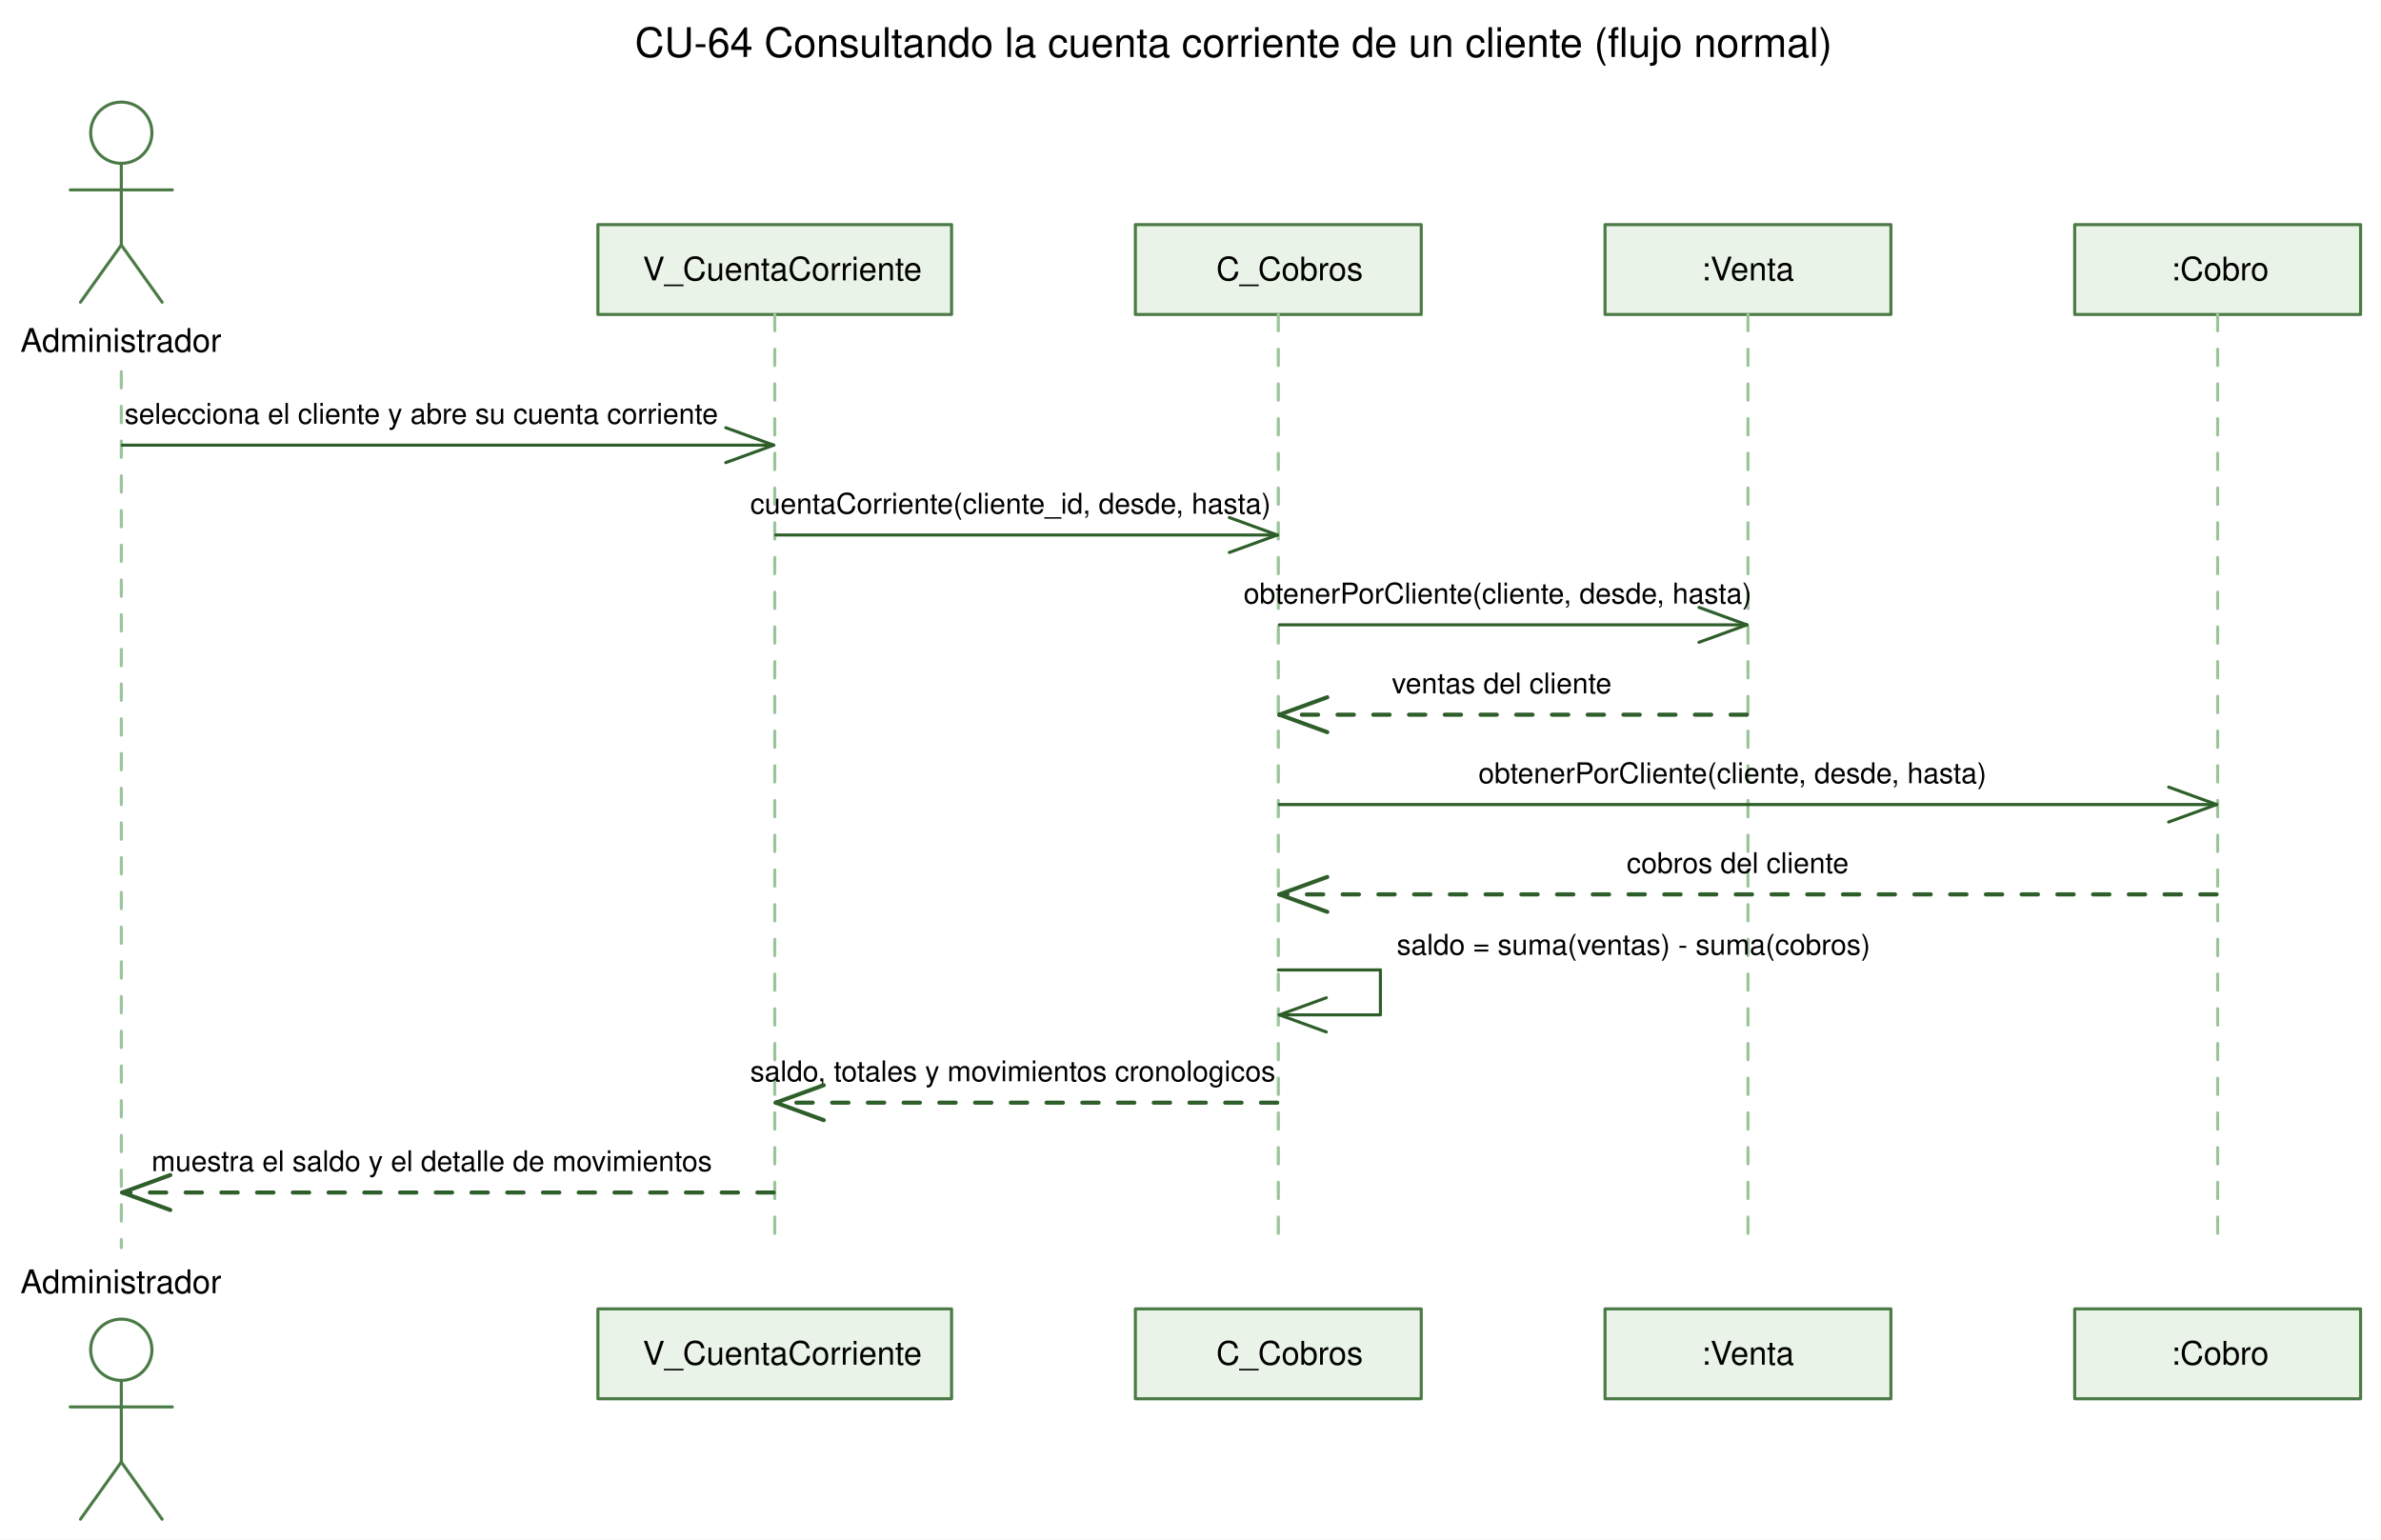
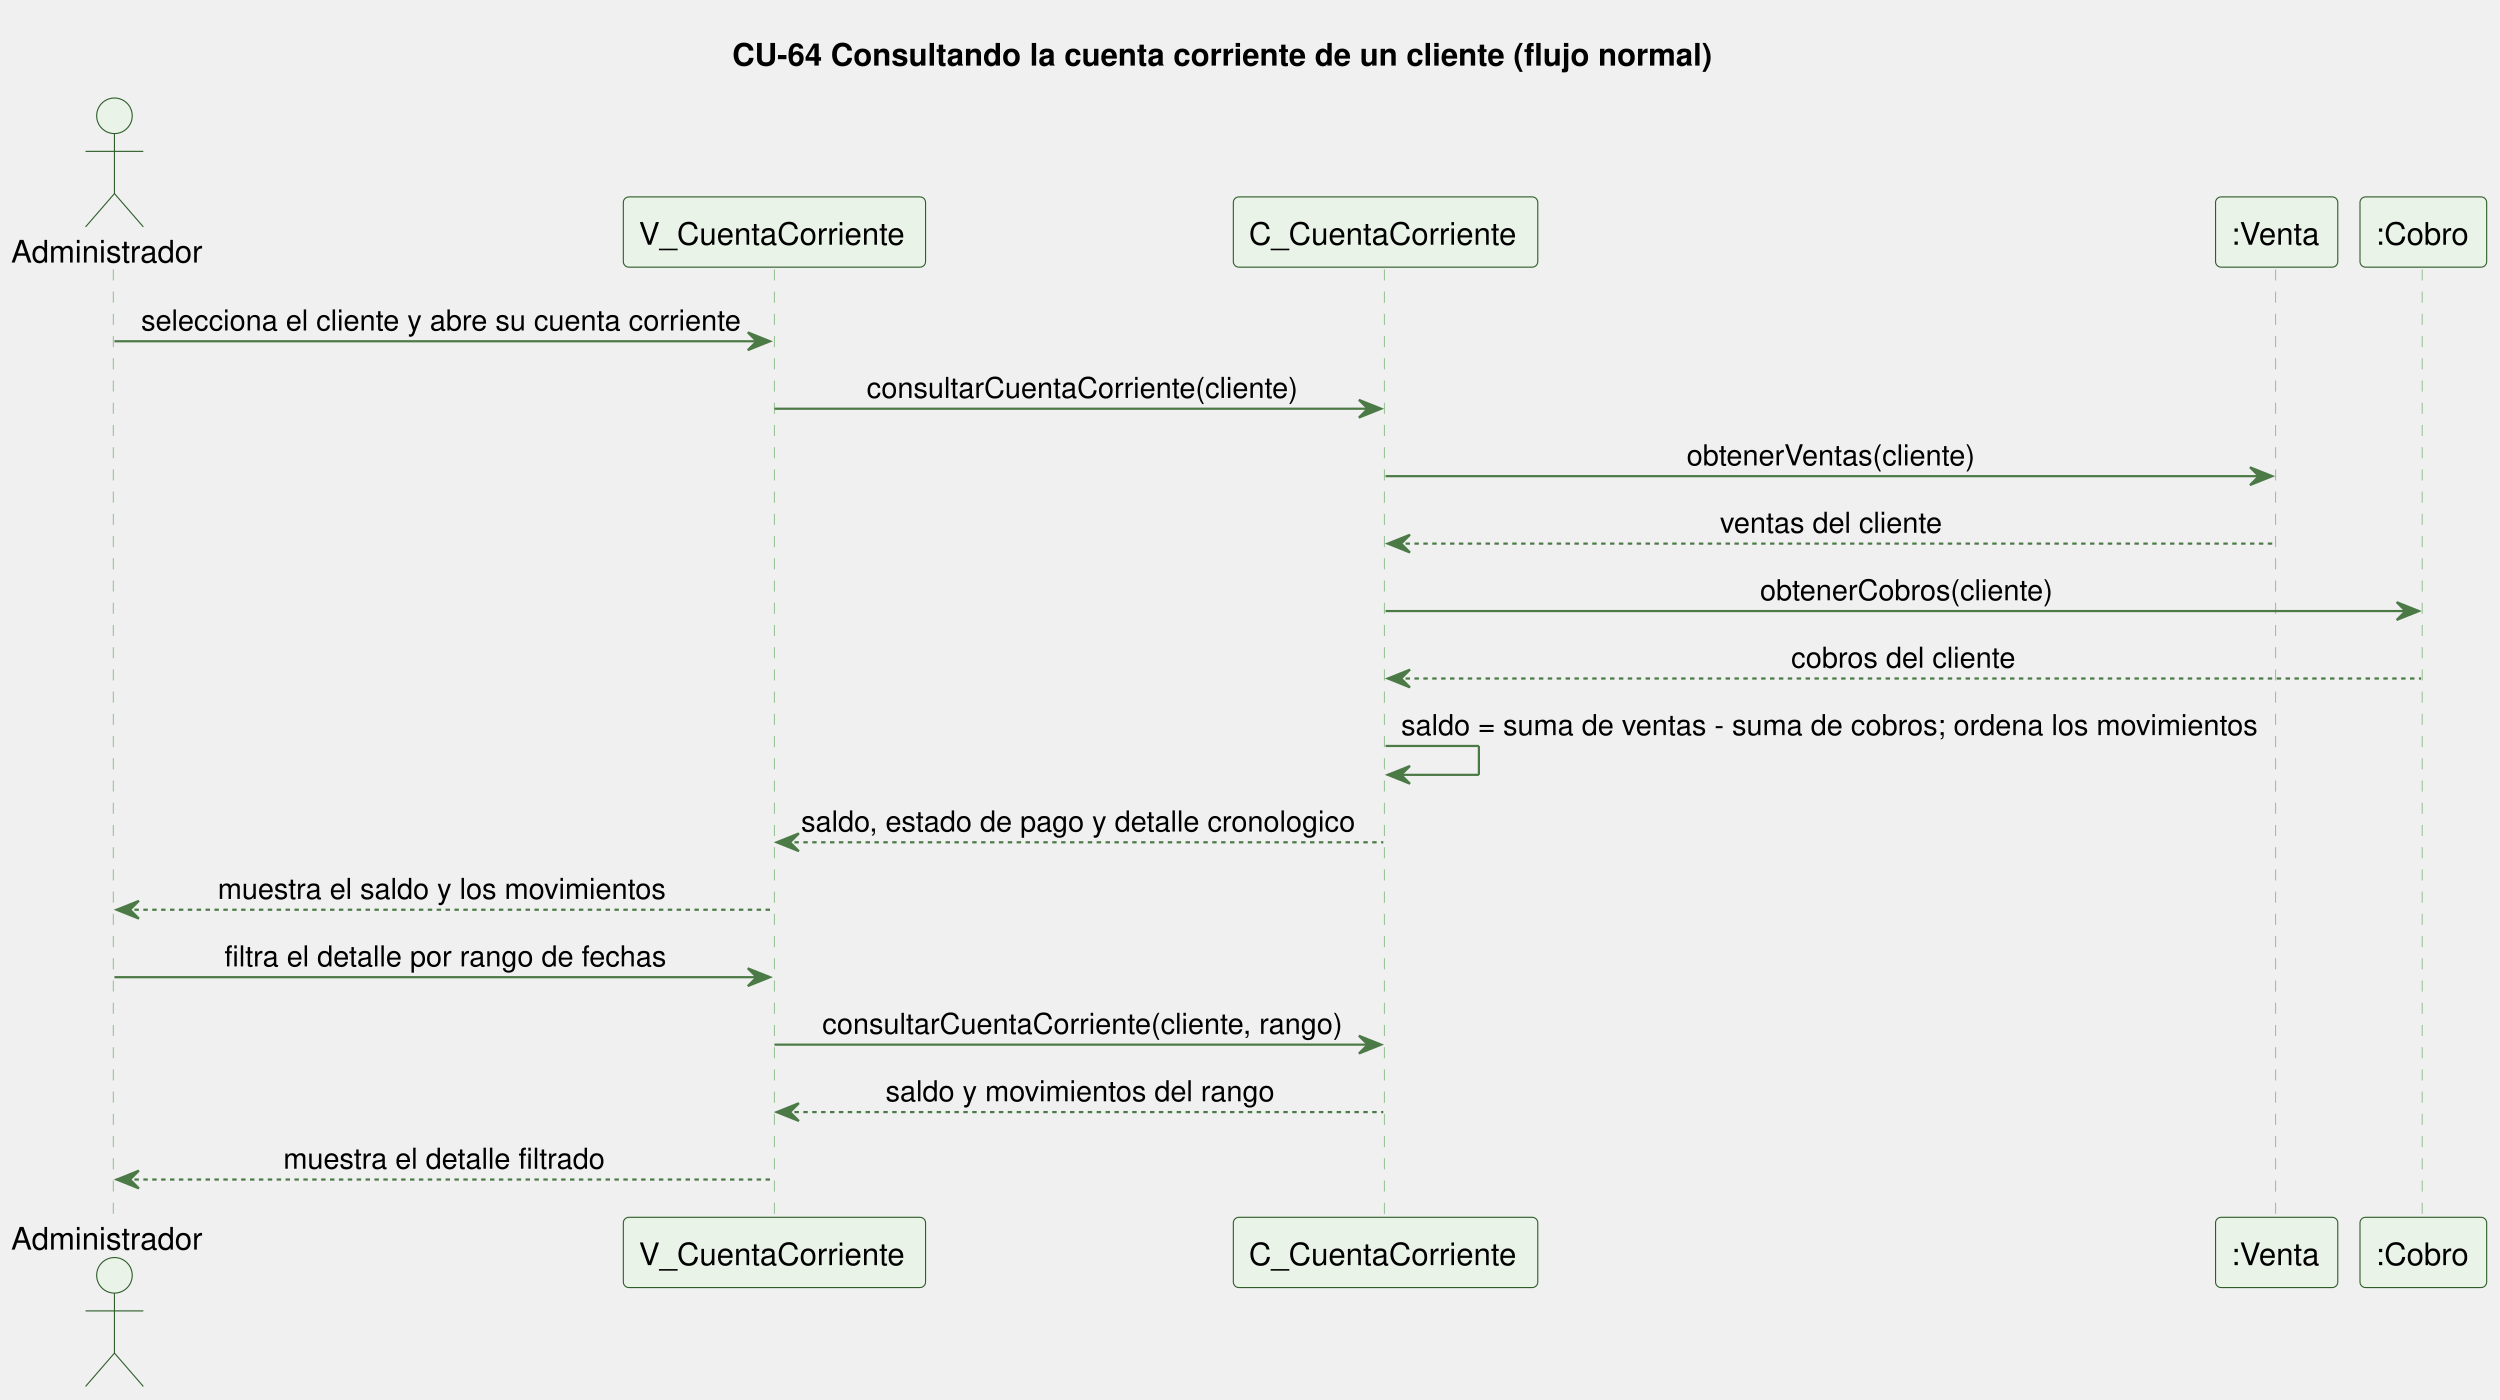
- <svg xmlns="http://www.w3.org/2000/svg" version="1.1" viewBox="0 0 1166 754" width="1166" height="754">
-   <defs>
-     <style class="style-fonts">
-       </style>
-   </defs>
-   <rect x="0" y="0" width="1166" height="754" fill="#ffffff" />
-   <g transform="translate(310.9 10) rotate(0 293.4912 12.5)">
-     <text x="0" y="17.9" font-family="Helvetica, Segoe UI Emoji" font-size="20px" fill="#000000" text-anchor="start" style="white-space: pre;" direction="ltr" dominant-baseline="alphabetic">CU-64 Consultando la cuenta corriente de un cliente (flujo normal)</text>
-   </g>
-   <g stroke-linecap="round" transform="translate(44.4 50) rotate(0 15 15)">
-     <path d="M30 15 C30 15.87, 29.92 16.75, 29.77 17.6 C29.62 18.46, 29.39 19.31, 29.1 20.13 C28.8 20.95, 28.42 21.75, 27.99 22.5 C27.56 23.25, 27.05 23.98, 26.49 24.64 C25.93 25.31, 25.31 25.93, 24.64 26.49 C23.98 27.05, 23.25 27.56, 22.5 27.99 C21.75 28.42, 20.95 28.8, 20.13 29.1 C19.31 29.39, 18.46 29.62, 17.6 29.77 C16.75 29.92, 15.87 30, 15 30 C14.13 30, 13.25 29.92, 12.4 29.77 C11.54 29.62, 10.69 29.39, 9.87 29.1 C9.05 28.8, 8.25 28.42, 7.5 27.99 C6.75 27.56, 6.02 27.05, 5.36 26.49 C4.69 25.93, 4.07 25.31, 3.51 24.64 C2.95 23.98, 2.44 23.25, 2.01 22.5 C1.58 21.75, 1.2 20.95, 0.9 20.13 C0.61 19.31, 0.38 18.46, 0.23 17.6 C0.08 16.75, 0 15.87, 0 15 C0 14.13, 0.08 13.25, 0.23 12.4 C0.38 11.54, 0.61 10.69, 0.9 9.87 C1.2 9.05, 1.58 8.25, 2.01 7.5 C2.44 6.75, 2.95 6.02, 3.51 5.36 C4.07 4.69, 4.69 4.07, 5.36 3.51 C6.02 2.95, 6.75 2.44, 7.5 2.01 C8.25 1.58, 9.05 1.2, 9.87 0.9 C10.69 0.61, 11.54 0.38, 12.4 0.23 C13.25 0.08, 14.13 0, 15 0 C15.87 0, 16.75 0.08, 17.6 0.23 C18.46 0.38, 19.31 0.61, 20.13 0.9 C20.95 1.2, 21.75 1.58, 22.5 2.01 C23.25 2.44, 23.98 2.95, 24.64 3.51 C25.31 4.07, 25.93 4.69, 26.49 5.36 C27.05 6.02, 27.56 6.75, 27.99 7.5 C28.42 8.25, 28.8 9.05, 29.1 9.87 C29.39 10.69, 29.62 11.54, 29.77 12.4 C29.92 13.25, 29.96 14.57, 30 15 C30.04 15.43, 30.04 14.57, 30 15" stroke="#4B7A46" stroke-width="1.5" fill="none" />
-   </g>
-   <g stroke-linecap="round">
-     <g transform="translate(59.4 80) rotate(0 0.005 20)">
-       <path d="M0 0 C0 11.55, 0.01 23.11, 0.01 40 M0 0 C0 13.14, 0.01 26.27, 0.01 40" stroke="#4B7A46" stroke-width="1.5" fill="none" />
-     </g>
-   </g>
-   <mask />
-   <g stroke-linecap="round">
-     <g transform="translate(34.4 93) rotate(0 25 0)">
-       <path d="M0 0 C10.7 0, 21.41 0, 50 0 M0 0 C12.88 0, 25.75 0, 50 0" stroke="#4B7A46" stroke-width="1.5" fill="none" />
-     </g>
-   </g>
-   <mask />
-   <g stroke-linecap="round">
-     <g transform="translate(39.4 148) rotate(0 10 -14)">
-       <path d="M0 0 C6.52 -9.13, 13.04 -18.26, 20 -28 M0 0 C6.22 -8.71, 12.44 -17.42, 20 -28" stroke="#4B7A46" stroke-width="1.5" fill="none" />
-     </g>
-   </g>
-   <mask />
-   <g stroke-linecap="round">
-     <g transform="translate(59.4 120) rotate(0 10 14)">
-       <path d="M0 0 C7.15 10.02, 14.31 20.03, 20 28 M0 0 C6.64 9.29, 13.28 18.59, 20 28" stroke="#4B7A46" stroke-width="1.5" fill="none" />
-     </g>
-   </g>
-   <mask />
-   <g transform="translate(10 158) rotate(0 49.35156 10)">
-     <text x="0" y="14.32" font-family="Helvetica, Segoe UI Emoji" font-size="16px" fill="#000000" text-anchor="start" style="white-space: pre;" direction="ltr" dominant-baseline="alphabetic">Administrador</text>
-   </g>
-   <g stroke-linecap="round" transform="translate(292.8 110) rotate(0 86.6 22)">
-     <path d="M0 0 L173.2 0 L173.2 44 L0 44" stroke="none" stroke-width="0" fill="#EAF3E7" />
-     <path d="M0 0 C47.78 0, 95.57 0, 173.2 0 M0 0 C43.19 0, 86.39 0, 173.2 0 M173.2 0 C173.2 14.12, 173.2 28.24, 173.2 44 M173.2 0 C173.2 16.85, 173.2 33.7, 173.2 44 M173.2 44 C126.13 44, 79.06 44, 0 44 M173.2 44 C116.2 44, 59.21 44, 0 44 M0 44 C0 27.45, 0 10.89, 0 0 M0 44 C0 35.08, 0 26.16, 0 0" stroke="#4B7A46" stroke-width="1.5" fill="none" />
-   </g>
-   <g transform="translate(314.8 123) rotate(0 68.48438 10)">
-     <text x="0" y="14.32" font-family="Helvetica, Segoe UI Emoji" font-size="16px" fill="#000000" text-anchor="start" style="white-space: pre;" direction="ltr" dominant-baseline="alphabetic">V_CuentaCorriente</text>
-   </g>
-   <g stroke-linecap="round" transform="translate(556 110) rotate(0 70 22)">
-     <path d="M0 0 L140 0 L140 44 L0 44" stroke="none" stroke-width="0" fill="#EAF3E7" />
-     <path d="M0 0 C28.42 0, 56.84 0, 140 0 M0 0 C38.43 0, 76.87 0, 140 0 M140 0 C140 14.04, 140 28.08, 140 44 M140 0 C140 11.87, 140 23.75, 140 44 M140 44 C105.11 44, 70.22 44, 0 44 M140 44 C106.72 44, 73.43 44, 0 44 M0 44 C0 29.9, 0 15.79, 0 0 M0 44 C0 32.09, 0 20.17, 0 0" stroke="#4B7A46" stroke-width="1.5" fill="none" />
-   </g>
-   <g transform="translate(595.6 123) rotate(0 36.01562 10)">
-     <text x="0" y="14.32" font-family="Helvetica, Segoe UI Emoji" font-size="16px" fill="#000000" text-anchor="start" style="white-space: pre;" direction="ltr" dominant-baseline="alphabetic">C_Cobros</text>
-   </g>
-   <g stroke-linecap="round" transform="translate(786 110) rotate(0 70 22)">
-     <path d="M0 0 L140 0 L140 44 L0 44" stroke="none" stroke-width="0" fill="#EAF3E7" />
-     <path d="M0 0 C44.1 0, 88.19 0, 140 0 M0 0 C30.56 0, 61.11 0, 140 0 M140 0 C140 11.27, 140 22.54, 140 44 M140 0 C140 10.48, 140 20.96, 140 44 M140 44 C86.09 44, 32.18 44, 0 44 M140 44 C91.66 44, 43.33 44, 0 44 M0 44 C0 26.54, 0 9.08, 0 0 M0 44 C0 29.22, 0 14.44, 0 0" stroke="#4B7A46" stroke-width="1.5" fill="none" />
-   </g>
-   <g transform="translate(833.2 123) rotate(0 22.6875 10)">
-     <text x="0" y="14.32" font-family="Helvetica, Segoe UI Emoji" font-size="16px" fill="#000000" text-anchor="start" style="white-space: pre;" direction="ltr" dominant-baseline="alphabetic">:Venta</text>
-   </g>
-   <g stroke-linecap="round" transform="translate(1016 110) rotate(0 70 22)">
-     <path d="M0 0 L140 0 L140 44 L0 44" stroke="none" stroke-width="0" fill="#EAF3E7" />
-     <path d="M0 0 C49.89 0, 99.77 0, 140 0 M0 0 C45.93 0, 91.85 0, 140 0 M140 0 C140 10.05, 140 20.1, 140 44 M140 0 C140 12.53, 140 25.05, 140 44 M140 44 C87.1 44, 34.2 44, 0 44 M140 44 C98.3 44, 56.59 44, 0 44 M0 44 C0 33.33, 0 22.65, 0 0 M0 44 C0 29.35, 0 14.71, 0 0" stroke="#4B7A46" stroke-width="1.5" fill="none" />
-   </g>
-   <g transform="translate(1063.2 123) rotate(0 24.01172 10)">
-     <text x="0" y="14.32" font-family="Helvetica, Segoe UI Emoji" font-size="16px" fill="#000000" text-anchor="start" style="white-space: pre;" direction="ltr" dominant-baseline="alphabetic">:Cobro</text>
-   </g>
-   <g stroke-linecap="round">
-     <g transform="translate(59.4 182) rotate(0 0.005 214.5)">
-       <path d="M0 0 C0 124.66, 0.01 249.32, 0.01 429" stroke="#9CC49A" stroke-width="1.5" fill="none" stroke-dasharray="8 9" />
-     </g>
-   </g>
-   <mask />
-   <g stroke-linecap="round">
-     <g transform="translate(379.4 154) rotate(0 0.005 228.5)">
-       <path d="M0 0 C0 140.98, 0.01 281.95, 0.01 457" stroke="#9CC49A" stroke-width="1.5" fill="none" stroke-dasharray="8 9" />
-     </g>
-   </g>
-   <mask />
-   <g stroke-linecap="round">
-     <g transform="translate(626 154) rotate(0 0.005 228.5)">
-       <path d="M0 0 C0 129.56, 0.01 259.12, 0.01 457" stroke="#9CC49A" stroke-width="1.5" fill="none" stroke-dasharray="8 9" />
-     </g>
-   </g>
-   <mask />
-   <g stroke-linecap="round">
-     <g transform="translate(856 154) rotate(0 0.005 228.5)">
-       <path d="M0 0 C0 168.83, 0.01 337.66, 0.01 457" stroke="#9CC49A" stroke-width="1.5" fill="none" stroke-dasharray="8 9" />
-     </g>
-   </g>
-   <mask />
-   <g stroke-linecap="round">
-     <g transform="translate(1086 154) rotate(0 0.005 228.5)">
-       <path d="M0 0 C0 98.66, 0 197.32, 0.01 457" stroke="#9CC49A" stroke-width="1.5" fill="none" stroke-dasharray="8 9" />
-     </g>
-   </g>
-   <mask />
-   <g transform="translate(61 195) rotate(0 145.5269 8.75)">
-     <text x="0" y="12.53" font-family="Helvetica, Segoe UI Emoji" font-size="14px" fill="#000000" text-anchor="start" style="white-space: pre;" direction="ltr" dominant-baseline="alphabetic">selecciona el cliente y abre su cuenta corriente</text>
-   </g>
-   <g stroke-linecap="round">
-     <g transform="translate(59.9 218) rotate(0 159.5 0)">
-       <path d="M0 0 C126.11 0, 252.22 0, 319 0 M0 0 C92.63 0, 185.27 0, 319 0" stroke="#2E5E2A" stroke-width="1.5" fill="none" />
-     </g>
-     <g transform="translate(59.9 218) rotate(0 159.5 0)">
-       <path d="M295.51 8.55 C304.8 5.17, 314.08 1.79, 319 0 M295.51 8.55 C302.33 6.07, 309.15 3.58, 319 0" stroke="#2E5E2A" stroke-width="1.5" fill="none" />
-     </g>
-     <g transform="translate(59.9 218) rotate(0 159.5 0)">
-       <path d="M295.51 -8.55 C304.8 -5.17, 314.08 -1.79, 319 0 M295.51 -8.55 C302.33 -6.07, 309.15 -3.58, 319 0" stroke="#2E5E2A" stroke-width="1.5" fill="none" />
-     </g>
-   </g>
-   <mask />
-   <g transform="translate(367.4 239) rotate(0 128.02 8.75)">
-     <text x="0" y="12.53" font-family="Helvetica, Segoe UI Emoji" font-size="14px" fill="#000000" text-anchor="start" style="white-space: pre;" direction="ltr" dominant-baseline="alphabetic">cuentaCorriente(cliente_id, desde, hasta)</text>
-   </g>
-   <g stroke-linecap="round">
-     <g transform="translate(379.9 262) rotate(0 122.8 0)">
-       <path d="M0 0 C85.33 0, 170.67 0, 245.6 0 M0 0 C61.29 0, 122.59 0, 245.6 0" stroke="#2E5E2A" stroke-width="1.5" fill="none" />
-     </g>
-     <g transform="translate(379.9 262) rotate(0 122.8 0)">
-       <path d="M222.11 8.55 C230.27 5.58, 238.43 2.61, 245.6 0 M222.11 8.55 C227.97 6.42, 233.83 4.28, 245.6 0" stroke="#2E5E2A" stroke-width="1.5" fill="none" />
-     </g>
-     <g transform="translate(379.9 262) rotate(0 122.8 0)">
-       <path d="M222.11 -8.55 C230.27 -5.58, 238.43 -2.61, 245.6 0 M222.11 -8.55 C227.97 -6.42, 233.83 -4.28, 245.6 0" stroke="#2E5E2A" stroke-width="1.5" fill="none" />
-     </g>
-   </g>
-   <mask />
-   <g transform="translate(609 283) rotate(0 125.2959 8.75)">
-     <text x="0" y="12.53" font-family="Helvetica, Segoe UI Emoji" font-size="14px" fill="#000000" text-anchor="start" style="white-space: pre;" direction="ltr" dominant-baseline="alphabetic">obtenerPorCliente(cliente, desde, hasta)</text>
-   </g>
-   <g stroke-linecap="round">
-     <g transform="translate(626.5 306) rotate(0 114.5 0)">
-       <path d="M0 0 C79.09 0, 158.17 0, 229 0 M0 0 C78.17 0, 156.35 0, 229 0" stroke="#2E5E2A" stroke-width="1.5" fill="none" />
-     </g>
-     <g transform="translate(626.5 306) rotate(0 114.5 0)">
-       <path d="M205.51 8.55 C213.62 5.6, 221.73 2.64, 229 0 M205.51 8.55 C213.53 5.63, 221.55 2.71, 229 0" stroke="#2E5E2A" stroke-width="1.5" fill="none" />
-     </g>
-     <g transform="translate(626.5 306) rotate(0 114.5 0)">
-       <path d="M205.51 -8.55 C213.62 -5.6, 221.73 -2.64, 229 0 M205.51 -8.55 C213.53 -5.63, 221.55 -2.71, 229 0" stroke="#2E5E2A" stroke-width="1.5" fill="none" />
-     </g>
-   </g>
-   <mask />
-   <g transform="translate(681.6 327) rotate(0 54.08936 8.75)">
-     <text x="0" y="12.53" font-family="Helvetica, Segoe UI Emoji" font-size="14px" fill="#000000" text-anchor="start" style="white-space: pre;" direction="ltr" dominant-baseline="alphabetic">ventas del cliente</text>
-   </g>
-   <g stroke-linecap="round">
-     <g transform="translate(855.5 350) rotate(0 -114.5 0)">
-       <path d="M0 0 C-49.47 0, -98.94 0, -229 0" stroke="#2E5E2A" stroke-width="2" fill="none" stroke-dasharray="8 9.5" />
-     </g>
-     <g transform="translate(855.5 350) rotate(0 -114.5 0)">
-       <path d="M-205.51 -8.55 C-210.58 -6.7, -215.66 -4.86, -229 0" stroke="#2E5E2A" stroke-width="2" fill="none" />
-     </g>
-     <g transform="translate(855.5 350) rotate(0 -114.5 0)">
-       <path d="M-205.51 8.55 C-210.58 6.7, -215.66 4.86, -229 0" stroke="#2E5E2A" stroke-width="2" fill="none" />
-     </g>
-   </g>
-   <mask />
-   <g transform="translate(724 371) rotate(0 125.2959 8.75)">
-     <text x="0" y="12.53" font-family="Helvetica, Segoe UI Emoji" font-size="14px" fill="#000000" text-anchor="start" style="white-space: pre;" direction="ltr" dominant-baseline="alphabetic">obtenerPorCliente(cliente, desde, hasta)</text>
-   </g>
-   <g stroke-linecap="round">
-     <g transform="translate(626.5 394) rotate(0 229.5 0)">
-       <path d="M0 0 C132.56 0, 265.13 0, 459 0 M0 0 C137.11 0, 274.23 0, 459 0" stroke="#2E5E2A" stroke-width="1.5" fill="none" />
-     </g>
-     <g transform="translate(626.5 394) rotate(0 229.5 0)">
-       <path d="M435.51 8.55 C442.29 6.08, 449.08 3.61, 459 0 M435.51 8.55 C442.53 6, 449.54 3.44, 459 0" stroke="#2E5E2A" stroke-width="1.5" fill="none" />
-     </g>
-     <g transform="translate(626.5 394) rotate(0 229.5 0)">
-       <path d="M435.51 -8.55 C442.29 -6.08, 449.08 -3.61, 459 0 M435.51 -8.55 C442.53 -6, 449.54 -3.44, 459 0" stroke="#2E5E2A" stroke-width="1.5" fill="none" />
-     </g>
-   </g>
-   <mask />
-   <g transform="translate(796.6 415) rotate(0 54.47559 8.75)">
-     <text x="0" y="12.53" font-family="Helvetica, Segoe UI Emoji" font-size="14px" fill="#000000" text-anchor="start" style="white-space: pre;" direction="ltr" dominant-baseline="alphabetic">cobros del cliente</text>
-   </g>
-   <g stroke-linecap="round">
-     <g transform="translate(1085.5 438) rotate(0 -229.5 0)">
-       <path d="M0 0 C-168.34 0, -336.68 0, -459 0" stroke="#2E5E2A" stroke-width="2" fill="none" stroke-dasharray="8 9.5" />
-     </g>
-     <g transform="translate(1085.5 438) rotate(0 -229.5 0)">
-       <path d="M-435.51 -8.55 C-444.12 -5.41, -452.74 -2.28, -459 0" stroke="#2E5E2A" stroke-width="2" fill="none" />
-     </g>
-     <g transform="translate(1085.5 438) rotate(0 -229.5 0)">
-       <path d="M-435.51 8.55 C-444.12 5.41, -452.74 2.28, -459 0" stroke="#2E5E2A" stroke-width="2" fill="none" />
-     </g>
-   </g>
-   <mask />
-   <g transform="translate(684 455) rotate(0 116.1255 8.75)">
-     <text x="0" y="12.53" font-family="Helvetica, Segoe UI Emoji" font-size="14px" fill="#000000" text-anchor="start" style="white-space: pre;" direction="ltr" dominant-baseline="alphabetic">saldo = suma(ventas) - suma(cobros)</text>
-   </g>
-   <g stroke-linecap="round">
-     <g transform="translate(626 475) rotate(0 25 0)">
-       <path d="M0 0 C16.03 0, 32.07 0, 50 0 M0 0 C11.68 0, 23.35 0, 50 0" stroke="#2E5E2A" stroke-width="1.5" fill="none" />
-     </g>
-   </g>
-   <mask />
-   <g stroke-linecap="round">
-     <g transform="translate(676 475) rotate(0 0.005 11)">
-       <path d="M0 0 C0 7.05, 0.01 14.1, 0.01 22 M0 0 C0 7.59, 0.01 15.18, 0.01 22" stroke="#2E5E2A" stroke-width="1.5" fill="none" />
-     </g>
-   </g>
-   <mask />
-   <g stroke-linecap="round">
-     <g transform="translate(675.5 497) rotate(0 -24.5 0)">
-       <path d="M0 0 C-11.41 0, -22.83 0, -49 0 M0 0 C-17.88 0, -35.76 0, -49 0" stroke="#2E5E2A" stroke-width="1.5" fill="none" />
-     </g>
-     <g transform="translate(675.5 497) rotate(0 -24.5 0)">
-       <path d="M-25.98 -8.38 C-31.34 -6.43, -36.7 -4.48, -49 0 M-25.98 -8.38 C-34.38 -5.32, -42.78 -2.26, -49 0" stroke="#2E5E2A" stroke-width="1.5" fill="none" />
-     </g>
-     <g transform="translate(675.5 497) rotate(0 -24.5 0)">
-       <path d="M-25.98 8.38 C-31.34 6.43, -36.7 4.48, -49 0 M-25.98 8.38 C-34.38 5.32, -42.78 2.26, -49 0" stroke="#2E5E2A" stroke-width="1.5" fill="none" />
-     </g>
-   </g>
-   <mask />
-   <g transform="translate(367.4 517) rotate(0 129.1719 8.75)">
-     <text x="0" y="12.53" font-family="Helvetica, Segoe UI Emoji" font-size="14px" fill="#000000" text-anchor="start" style="white-space: pre;" direction="ltr" dominant-baseline="alphabetic">saldo, totales y movimientos cronologicos</text>
-   </g>
-   <g stroke-linecap="round">
-     <g transform="translate(625.5 540) rotate(0 -122.8 0)">
-       <path d="M0 0 C-75.73 0, -151.46 0, -245.6 0" stroke="#2E5E2A" stroke-width="2" fill="none" stroke-dasharray="8 9.5" />
-     </g>
-     <g transform="translate(625.5 540) rotate(0 -122.8 0)">
-       <path d="M-222.11 -8.55 C-229.35 -5.91, -236.6 -3.28, -245.6 0" stroke="#2E5E2A" stroke-width="2" fill="none" />
-     </g>
-     <g transform="translate(625.5 540) rotate(0 -122.8 0)">
-       <path d="M-222.11 8.55 C-229.35 5.91, -236.6 3.28, -245.6 0" stroke="#2E5E2A" stroke-width="2" fill="none" />
-     </g>
-   </g>
-   <mask />
-   <g transform="translate(74.2 561) rotate(0 137.7339 8.75)">
-     <text x="0" y="12.53" font-family="Helvetica, Segoe UI Emoji" font-size="14px" fill="#000000" text-anchor="start" style="white-space: pre;" direction="ltr" dominant-baseline="alphabetic">muestra el saldo y el detalle de movimientos</text>
-   </g>
-   <g stroke-linecap="round">
-     <g transform="translate(378.9 584) rotate(0 -159.5 0)">
-       <path d="M0 0 C-100.46 0, -200.93 0, -319 0" stroke="#2E5E2A" stroke-width="2" fill="none" stroke-dasharray="8 9.5" />
-     </g>
-     <g transform="translate(378.9 584) rotate(0 -159.5 0)">
-       <path d="M-295.51 -8.55 C-302.91 -5.86, -310.3 -3.16, -319 0" stroke="#2E5E2A" stroke-width="2" fill="none" />
-     </g>
-     <g transform="translate(378.9 584) rotate(0 -159.5 0)">
-       <path d="M-295.51 8.55 C-302.91 5.86, -310.3 3.16, -319 0" stroke="#2E5E2A" stroke-width="2" fill="none" />
-     </g>
-   </g>
-   <mask />
-   <g transform="translate(10 619) rotate(0 49.35156 10)">
-     <text x="0" y="14.32" font-family="Helvetica, Segoe UI Emoji" font-size="16px" fill="#000000" text-anchor="start" style="white-space: pre;" direction="ltr" dominant-baseline="alphabetic">Administrador</text>
-   </g>
-   <g stroke-linecap="round" transform="translate(44.4 646) rotate(0 15 15)">
-     <path d="M30 15 C30 15.87, 29.92 16.75, 29.77 17.6 C29.62 18.46, 29.39 19.31, 29.1 20.13 C28.8 20.95, 28.42 21.75, 27.99 22.5 C27.56 23.25, 27.05 23.98, 26.49 24.64 C25.93 25.31, 25.31 25.93, 24.64 26.49 C23.98 27.05, 23.25 27.56, 22.5 27.99 C21.75 28.42, 20.95 28.8, 20.13 29.1 C19.31 29.39, 18.46 29.62, 17.6 29.77 C16.75 29.92, 15.87 30, 15 30 C14.13 30, 13.25 29.92, 12.4 29.77 C11.54 29.62, 10.69 29.39, 9.87 29.1 C9.05 28.8, 8.25 28.42, 7.5 27.99 C6.75 27.56, 6.02 27.05, 5.36 26.49 C4.69 25.93, 4.07 25.31, 3.51 24.64 C2.95 23.98, 2.44 23.25, 2.01 22.5 C1.58 21.75, 1.2 20.95, 0.9 20.13 C0.61 19.31, 0.38 18.46, 0.23 17.6 C0.08 16.75, 0 15.87, 0 15 C0 14.13, 0.08 13.25, 0.23 12.4 C0.38 11.54, 0.61 10.69, 0.9 9.87 C1.2 9.05, 1.58 8.25, 2.01 7.5 C2.44 6.75, 2.95 6.02, 3.51 5.36 C4.07 4.69, 4.69 4.07, 5.36 3.51 C6.02 2.95, 6.75 2.44, 7.5 2.01 C8.25 1.58, 9.05 1.2, 9.87 0.9 C10.69 0.61, 11.54 0.38, 12.4 0.23 C13.25 0.08, 14.13 0, 15 0 C15.87 0, 16.75 0.08, 17.6 0.23 C18.46 0.38, 19.31 0.61, 20.13 0.9 C20.95 1.2, 21.75 1.58, 22.5 2.01 C23.25 2.44, 23.98 2.95, 24.64 3.51 C25.31 4.07, 25.93 4.69, 26.49 5.36 C27.05 6.02, 27.56 6.75, 27.99 7.5 C28.42 8.25, 28.8 9.05, 29.1 9.87 C29.39 10.69, 29.62 11.54, 29.77 12.4 C29.92 13.25, 29.96 14.57, 30 15 C30.04 15.43, 30.04 14.57, 30 15" stroke="#4B7A46" stroke-width="1.5" fill="none" />
-   </g>
-   <g stroke-linecap="round">
-     <g transform="translate(59.4 676) rotate(0 0.005 20)">
-       <path d="M0 0 C0 12.78, 0.01 25.56, 0.01 40 M0 0 C0 15.2, 0.01 30.4, 0.01 40" stroke="#4B7A46" stroke-width="1.5" fill="none" />
-     </g>
-   </g>
-   <mask />
-   <g stroke-linecap="round">
-     <g transform="translate(34.4 689) rotate(0 25 0)">
-       <path d="M0 0 C13.18 0, 26.36 0, 50 0 M0 0 C12.44 0, 24.89 0, 50 0" stroke="#4B7A46" stroke-width="1.5" fill="none" />
-     </g>
-   </g>
-   <mask />
-   <g stroke-linecap="round">
-     <g transform="translate(39.4 744) rotate(0 10 -14)">
-       <path d="M0 0 C5.66 -7.93, 11.32 -15.85, 20 -28 M0 0 C7.86 -11.01, 15.73 -22.02, 20 -28" stroke="#4B7A46" stroke-width="1.5" fill="none" />
-     </g>
-   </g>
-   <mask />
-   <g stroke-linecap="round">
-     <g transform="translate(59.4 716) rotate(0 10 14)">
-       <path d="M0 0 C7.06 9.88, 14.12 19.76, 20 28 M0 0 C7.7 10.79, 15.41 21.57, 20 28" stroke="#4B7A46" stroke-width="1.5" fill="none" />
-     </g>
-   </g>
-   <mask />
-   <g stroke-linecap="round" transform="translate(292.8 641) rotate(0 86.6 22)">
-     <path d="M0 0 L173.2 0 L173.2 44 L0 44" stroke="none" stroke-width="0" fill="#EAF3E7" />
-     <path d="M0 0 C42.97 0, 85.95 0, 173.2 0 M0 0 C42.11 0, 84.22 0, 173.2 0 M173.2 0 C173.2 13.11, 173.2 26.22, 173.2 44 M173.2 0 C173.2 9.99, 173.2 19.98, 173.2 44 M173.2 44 C133.66 44, 94.12 44, 0 44 M173.2 44 C133.12 44, 93.04 44, 0 44 M0 44 C0 29.84, 0 15.67, 0 0 M0 44 C0 31.19, 0 18.38, 0 0" stroke="#4B7A46" stroke-width="1.5" fill="none" />
-   </g>
-   <g transform="translate(314.8 654) rotate(0 68.48438 10)">
-     <text x="0" y="14.32" font-family="Helvetica, Segoe UI Emoji" font-size="16px" fill="#000000" text-anchor="start" style="white-space: pre;" direction="ltr" dominant-baseline="alphabetic">V_CuentaCorriente</text>
-   </g>
-   <g stroke-linecap="round" transform="translate(556 641) rotate(0 70 22)">
-     <path d="M0 0 L140 0 L140 44 L0 44" stroke="none" stroke-width="0" fill="#EAF3E7" />
-     <path d="M0 0 C42.97 0, 85.94 0, 140 0 M0 0 C32.05 0, 64.1 0, 140 0 M140 0 C140 16.66, 140 33.32, 140 44 M140 0 C140 14.17, 140 28.34, 140 44 M140 44 C103.4 44, 66.79 44, 0 44 M140 44 C91.79 44, 43.57 44, 0 44 M0 44 C0 27.49, 0 10.98, 0 0 M0 44 C0 33.71, 0 23.42, 0 0" stroke="#4B7A46" stroke-width="1.5" fill="none" />
-   </g>
-   <g transform="translate(595.6 654) rotate(0 36.01562 10)">
-     <text x="0" y="14.32" font-family="Helvetica, Segoe UI Emoji" font-size="16px" fill="#000000" text-anchor="start" style="white-space: pre;" direction="ltr" dominant-baseline="alphabetic">C_Cobros</text>
-   </g>
-   <g stroke-linecap="round" transform="translate(786 641) rotate(0 70 22)">
-     <path d="M0 0 L140 0 L140 44 L0 44" stroke="none" stroke-width="0" fill="#EAF3E7" />
-     <path d="M0 0 C35.67 0, 71.34 0, 140 0 M0 0 C32.51 0, 65.01 0, 140 0 M140 0 C140 10.47, 140 20.93, 140 44 M140 0 C140 11.69, 140 23.38, 140 44 M140 44 C97.64 44, 55.28 44, 0 44 M140 44 C106.21 44, 72.42 44, 0 44 M0 44 C0 34.51, 0 25.02, 0 0 M0 44 C0 29.44, 0 14.89, 0 0" stroke="#4B7A46" stroke-width="1.5" fill="none" />
-   </g>
-   <g transform="translate(833.2 654) rotate(0 22.6875 10)">
-     <text x="0" y="14.32" font-family="Helvetica, Segoe UI Emoji" font-size="16px" fill="#000000" text-anchor="start" style="white-space: pre;" direction="ltr" dominant-baseline="alphabetic">:Venta</text>
-   </g>
-   <g stroke-linecap="round" transform="translate(1016 641) rotate(0 70 22)">
-     <path d="M0 0 L140 0 L140 44 L0 44" stroke="none" stroke-width="0" fill="#EAF3E7" />
-     <path d="M0 0 C53.02 0, 106.04 0, 140 0 M0 0 C51.82 0, 103.65 0, 140 0 M140 0 C140 11.43, 140 22.86, 140 44 M140 0 C140 16.23, 140 32.47, 140 44 M140 44 C108.84 44, 77.68 44, 0 44 M140 44 C102.92 44, 65.83 44, 0 44 M0 44 C0 28.27, 0 12.54, 0 0 M0 44 C0 33.84, 0 23.68, 0 0" stroke="#4B7A46" stroke-width="1.5" fill="none" />
-   </g>
-   <g transform="translate(1063.2 654) rotate(0 24.01172 10)">
-     <text x="0" y="14.32" font-family="Helvetica, Segoe UI Emoji" font-size="16px" fill="#000000" text-anchor="start" style="white-space: pre;" direction="ltr" dominant-baseline="alphabetic">:Cobro</text>
+ <svg xmlns="http://www.w3.org/2000/svg" contentStyleType="text/css" height="630px" preserveAspectRatio="none" style="width:1125px;height:630px;background:#FFFFFF;" version="1.1" viewBox="0 0 1125 630" width="1125px" zoomAndPan="magnify">
+   <defs />
+   <g>
+     <text fill="#000000" font-family="Helvetica" font-size="14" font-weight="bold" lengthAdjust="spacing" textLength="464" x="329.5" y="29.533">CU-64 Consultando la cuenta corriente de un cliente (flujo normal)</text>
+     <line style="stroke:#9CC49A;stroke-width:0.5;stroke-dasharray:5.0,5.0;" x1="51" x2="51" y1="121.219" y2="548.789" />
+     <line style="stroke:#9CC49A;stroke-width:0.5;stroke-dasharray:5.0,5.0;" x1="348.5" x2="348.5" y1="121.219" y2="548.789" />
+     <line style="stroke:#9CC49A;stroke-width:0.5;stroke-dasharray:5.0,5.0;" x1="623" x2="623" y1="121.219" y2="548.789" />
+     <line style="stroke:#9CC49A;stroke-width:0.5;stroke-dasharray:5.0,5.0;" x1="1024" x2="1024" y1="121.219" y2="548.789" />
+     <line style="stroke:#9CC49A;stroke-width:0.5;stroke-dasharray:5.0,5.0;" x1="1090" x2="1090" y1="121.219" y2="548.789" />
+     <text fill="#000000" font-family="Helvetica" font-size="14" lengthAdjust="spacing" textLength="87" x="5" y="118.143">Administrador</text>
+     <ellipse cx="51.5" cy="52.109" fill="#EAF3E7" rx="8" ry="8" style="stroke:#2E5E2A;stroke-width:0.5;" />
+     <path d="M51.5,60.109 L51.5,87.109 M38.5,68.109 L64.5,68.109 M51.5,87.109 L38.5,102.109 M51.5,87.109 L64.5,102.109 " fill="none" style="stroke:#2E5E2A;stroke-width:0.5;" />
+     <text fill="#000000" font-family="Helvetica" font-size="14" lengthAdjust="spacing" textLength="87" x="5" y="562.322">Administrador</text>
+     <ellipse cx="51.5" cy="573.898" fill="#EAF3E7" rx="8" ry="8" style="stroke:#2E5E2A;stroke-width:0.5;" />
+     <path d="M51.5,581.898 L51.5,608.898 M38.5,589.898 L64.5,589.898 M51.5,608.898 L38.5,623.898 M51.5,608.898 L64.5,623.898 " fill="none" style="stroke:#2E5E2A;stroke-width:0.5;" />
+     <rect fill="#EAF3E7" height="31.609" rx="2.5" ry="2.5" style="stroke:#2E5E2A;stroke-width:0.5;" width="136" x="280.5" y="88.609" />
+     <text fill="#000000" font-family="Helvetica" font-size="14" lengthAdjust="spacing" textLength="122" x="287.5" y="110.143">V_CuentaCorriente</text>
+     <rect fill="#EAF3E7" height="31.609" rx="2.5" ry="2.5" style="stroke:#2E5E2A;stroke-width:0.5;" width="136" x="280.5" y="547.789" />
+     <text fill="#000000" font-family="Helvetica" font-size="14" lengthAdjust="spacing" textLength="122" x="287.5" y="569.322">V_CuentaCorriente</text>
+     <rect fill="#EAF3E7" height="31.609" rx="2.5" ry="2.5" style="stroke:#2E5E2A;stroke-width:0.5;" width="137" x="555" y="88.609" />
+     <text fill="#000000" font-family="Helvetica" font-size="14" lengthAdjust="spacing" textLength="123" x="562" y="110.143">C_CuentaCorriente</text>
+     <rect fill="#EAF3E7" height="31.609" rx="2.5" ry="2.5" style="stroke:#2E5E2A;stroke-width:0.5;" width="137" x="555" y="547.789" />
+     <text fill="#000000" font-family="Helvetica" font-size="14" lengthAdjust="spacing" textLength="123" x="562" y="569.322">C_CuentaCorriente</text>
+     <rect fill="#EAF3E7" height="31.609" rx="2.5" ry="2.5" style="stroke:#2E5E2A;stroke-width:0.5;" width="55" x="997" y="88.609" />
+     <text fill="#000000" font-family="Helvetica" font-size="14" lengthAdjust="spacing" textLength="41" x="1004" y="110.143">:Venta</text>
+     <rect fill="#EAF3E7" height="31.609" rx="2.5" ry="2.5" style="stroke:#2E5E2A;stroke-width:0.5;" width="55" x="997" y="547.789" />
+     <text fill="#000000" font-family="Helvetica" font-size="14" lengthAdjust="spacing" textLength="41" x="1004" y="569.322">:Venta</text>
+     <rect fill="#EAF3E7" height="31.609" rx="2.5" ry="2.5" style="stroke:#2E5E2A;stroke-width:0.5;" width="57" x="1062" y="88.609" />
+     <text fill="#000000" font-family="Helvetica" font-size="14" lengthAdjust="spacing" textLength="43" x="1069" y="110.143">:Cobro</text>
+     <rect fill="#EAF3E7" height="31.609" rx="2.5" ry="2.5" style="stroke:#2E5E2A;stroke-width:0.5;" width="57" x="1062" y="547.789" />
+     <text fill="#000000" font-family="Helvetica" font-size="14" lengthAdjust="spacing" textLength="43" x="1069" y="569.322">:Cobro</text>
+     <polygon fill="#4B7A46" points="336.5,149.57,346.5,153.57,336.5,157.57,340.5,153.57" style="stroke:#4B7A46;stroke-width:1.0;" />
+     <line style="stroke:#4B7A46;stroke-width:1.0;" x1="51.5" x2="342.5" y1="153.57" y2="153.57" />
+     <text fill="#000000" font-family="Helvetica" font-size="13" lengthAdjust="spacing" textLength="273" x="63.5" y="148.714">selecciona el cliente y abre su cuenta corriente</text>
+     <polygon fill="#4B7A46" points="611.5,179.922,621.5,183.922,611.5,187.922,615.5,183.922" style="stroke:#4B7A46;stroke-width:1.0;" />
+     <line style="stroke:#4B7A46;stroke-width:1.0;" x1="348.5" x2="617.5" y1="183.922" y2="183.922" />
+     <text fill="#000000" font-family="Helvetica" font-size="13" lengthAdjust="spacing" textLength="192" x="390" y="179.065">consultarCuentaCorriente(cliente)</text>
+     <polygon fill="#4B7A46" points="1012.5,210.273,1022.5,214.273,1012.5,218.273,1016.5,214.273" style="stroke:#4B7A46;stroke-width:1.0;" />
+     <line style="stroke:#4B7A46;stroke-width:1.0;" x1="623.5" x2="1018.5" y1="214.273" y2="214.273" />
+     <text fill="#000000" font-family="Helvetica" font-size="13" lengthAdjust="spacing" textLength="130" x="759" y="209.417">obtenerVentas(cliente)</text>
+     <polygon fill="#4B7A46" points="634.5,240.625,624.5,244.625,634.5,248.625,630.5,244.625" style="stroke:#4B7A46;stroke-width:1.0;" />
+     <line style="stroke:#4B7A46;stroke-width:1.0;stroke-dasharray:2.0,2.0;" x1="628.5" x2="1023.5" y1="244.625" y2="244.625" />
+     <text fill="#000000" font-family="Helvetica" font-size="13" lengthAdjust="spacing" textLength="100" x="774" y="239.769">ventas del cliente</text>
+     <polygon fill="#4B7A46" points="1078.5,270.977,1088.5,274.977,1078.5,278.977,1082.5,274.977" style="stroke:#4B7A46;stroke-width:1.0;" />
+     <line style="stroke:#4B7A46;stroke-width:1.0;" x1="623.5" x2="1084.5" y1="274.977" y2="274.977" />
+     <text fill="#000000" font-family="Helvetica" font-size="13" lengthAdjust="spacing" textLength="130" x="792" y="270.12">obtenerCobros(cliente)</text>
+     <polygon fill="#4B7A46" points="634.5,301.328,624.5,305.328,634.5,309.328,630.5,305.328" style="stroke:#4B7A46;stroke-width:1.0;" />
+     <line style="stroke:#4B7A46;stroke-width:1.0;stroke-dasharray:2.0,2.0;" x1="628.5" x2="1089.5" y1="305.328" y2="305.328" />
+     <text fill="#000000" font-family="Helvetica" font-size="13" lengthAdjust="spacing" textLength="102" x="806" y="300.472">cobros del cliente</text>
+     <line style="stroke:#4B7A46;stroke-width:1.0;" x1="623.5" x2="665.5" y1="335.68" y2="335.68" />
+     <line style="stroke:#4B7A46;stroke-width:1.0;" x1="665.5" x2="665.5" y1="335.68" y2="348.68" />
+     <line style="stroke:#4B7A46;stroke-width:1.0;" x1="624.5" x2="665.5" y1="348.68" y2="348.68" />
+     <polygon fill="#4B7A46" points="634.5,344.68,624.5,348.68,634.5,352.68,630.5,348.68" style="stroke:#4B7A46;stroke-width:1.0;" />
+     <text fill="#000000" font-family="Helvetica" font-size="13" lengthAdjust="spacing" textLength="387" x="630.5" y="330.823">saldo = suma de ventas - suma de cobros; ordena los movimientos</text>
+     <polygon fill="#4B7A46" points="359.5,375.031,349.5,379.031,359.5,383.031,355.5,379.031" style="stroke:#4B7A46;stroke-width:1.0;" />
+     <line style="stroke:#4B7A46;stroke-width:1.0;stroke-dasharray:2.0,2.0;" x1="353.5" x2="622.5" y1="379.031" y2="379.031" />
+     <text fill="#000000" font-family="Helvetica" font-size="13" lengthAdjust="spacing" textLength="251" x="360.5" y="374.175">saldo, estado de pago y detalle cronologico</text>
+     <polygon fill="#4B7A46" points="62.5,405.383,52.5,409.383,62.5,413.383,58.5,409.383" style="stroke:#4B7A46;stroke-width:1.0;" />
+     <line style="stroke:#4B7A46;stroke-width:1.0;stroke-dasharray:2.0,2.0;" x1="56.5" x2="347.5" y1="409.383" y2="409.383" />
+     <text fill="#000000" font-family="Helvetica" font-size="13" lengthAdjust="spacing" textLength="204" x="98" y="404.526">muestra el saldo y los movimientos</text>
+     <polygon fill="#4B7A46" points="336.5,435.734,346.5,439.734,336.5,443.734,340.5,439.734" style="stroke:#4B7A46;stroke-width:1.0;" />
+     <line style="stroke:#4B7A46;stroke-width:1.0;" x1="51.5" x2="342.5" y1="439.734" y2="439.734" />
+     <text fill="#000000" font-family="Helvetica" font-size="13" lengthAdjust="spacing" textLength="198" x="101" y="434.878">filtra el detalle por rango de fechas</text>
+     <polygon fill="#4B7A46" points="611.5,466.086,621.5,470.086,611.5,474.086,615.5,470.086" style="stroke:#4B7A46;stroke-width:1.0;" />
+     <line style="stroke:#4B7A46;stroke-width:1.0;" x1="348.5" x2="617.5" y1="470.086" y2="470.086" />
+     <text fill="#000000" font-family="Helvetica" font-size="13" lengthAdjust="spacing" textLength="232" x="370" y="465.229">consultarCuentaCorriente(cliente, rango)</text>
+     <polygon fill="#4B7A46" points="359.5,496.438,349.5,500.438,359.5,504.438,355.5,500.438" style="stroke:#4B7A46;stroke-width:1.0;" />
+     <line style="stroke:#4B7A46;stroke-width:1.0;stroke-dasharray:2.0,2.0;" x1="353.5" x2="622.5" y1="500.438" y2="500.438" />
+     <text fill="#000000" font-family="Helvetica" font-size="13" lengthAdjust="spacing" textLength="175" x="398.5" y="495.581">saldo y movimientos del rango</text>
+     <polygon fill="#4B7A46" points="62.5,526.789,52.5,530.789,62.5,534.789,58.5,530.789" style="stroke:#4B7A46;stroke-width:1.0;" />
+     <line style="stroke:#4B7A46;stroke-width:1.0;stroke-dasharray:2.0,2.0;" x1="56.5" x2="347.5" y1="530.789" y2="530.789" />
+     <text fill="#000000" font-family="Helvetica" font-size="13" lengthAdjust="spacing" textLength="145" x="127.5" y="525.933">muestra el detalle filtrado</text>
  </g>
</svg>
